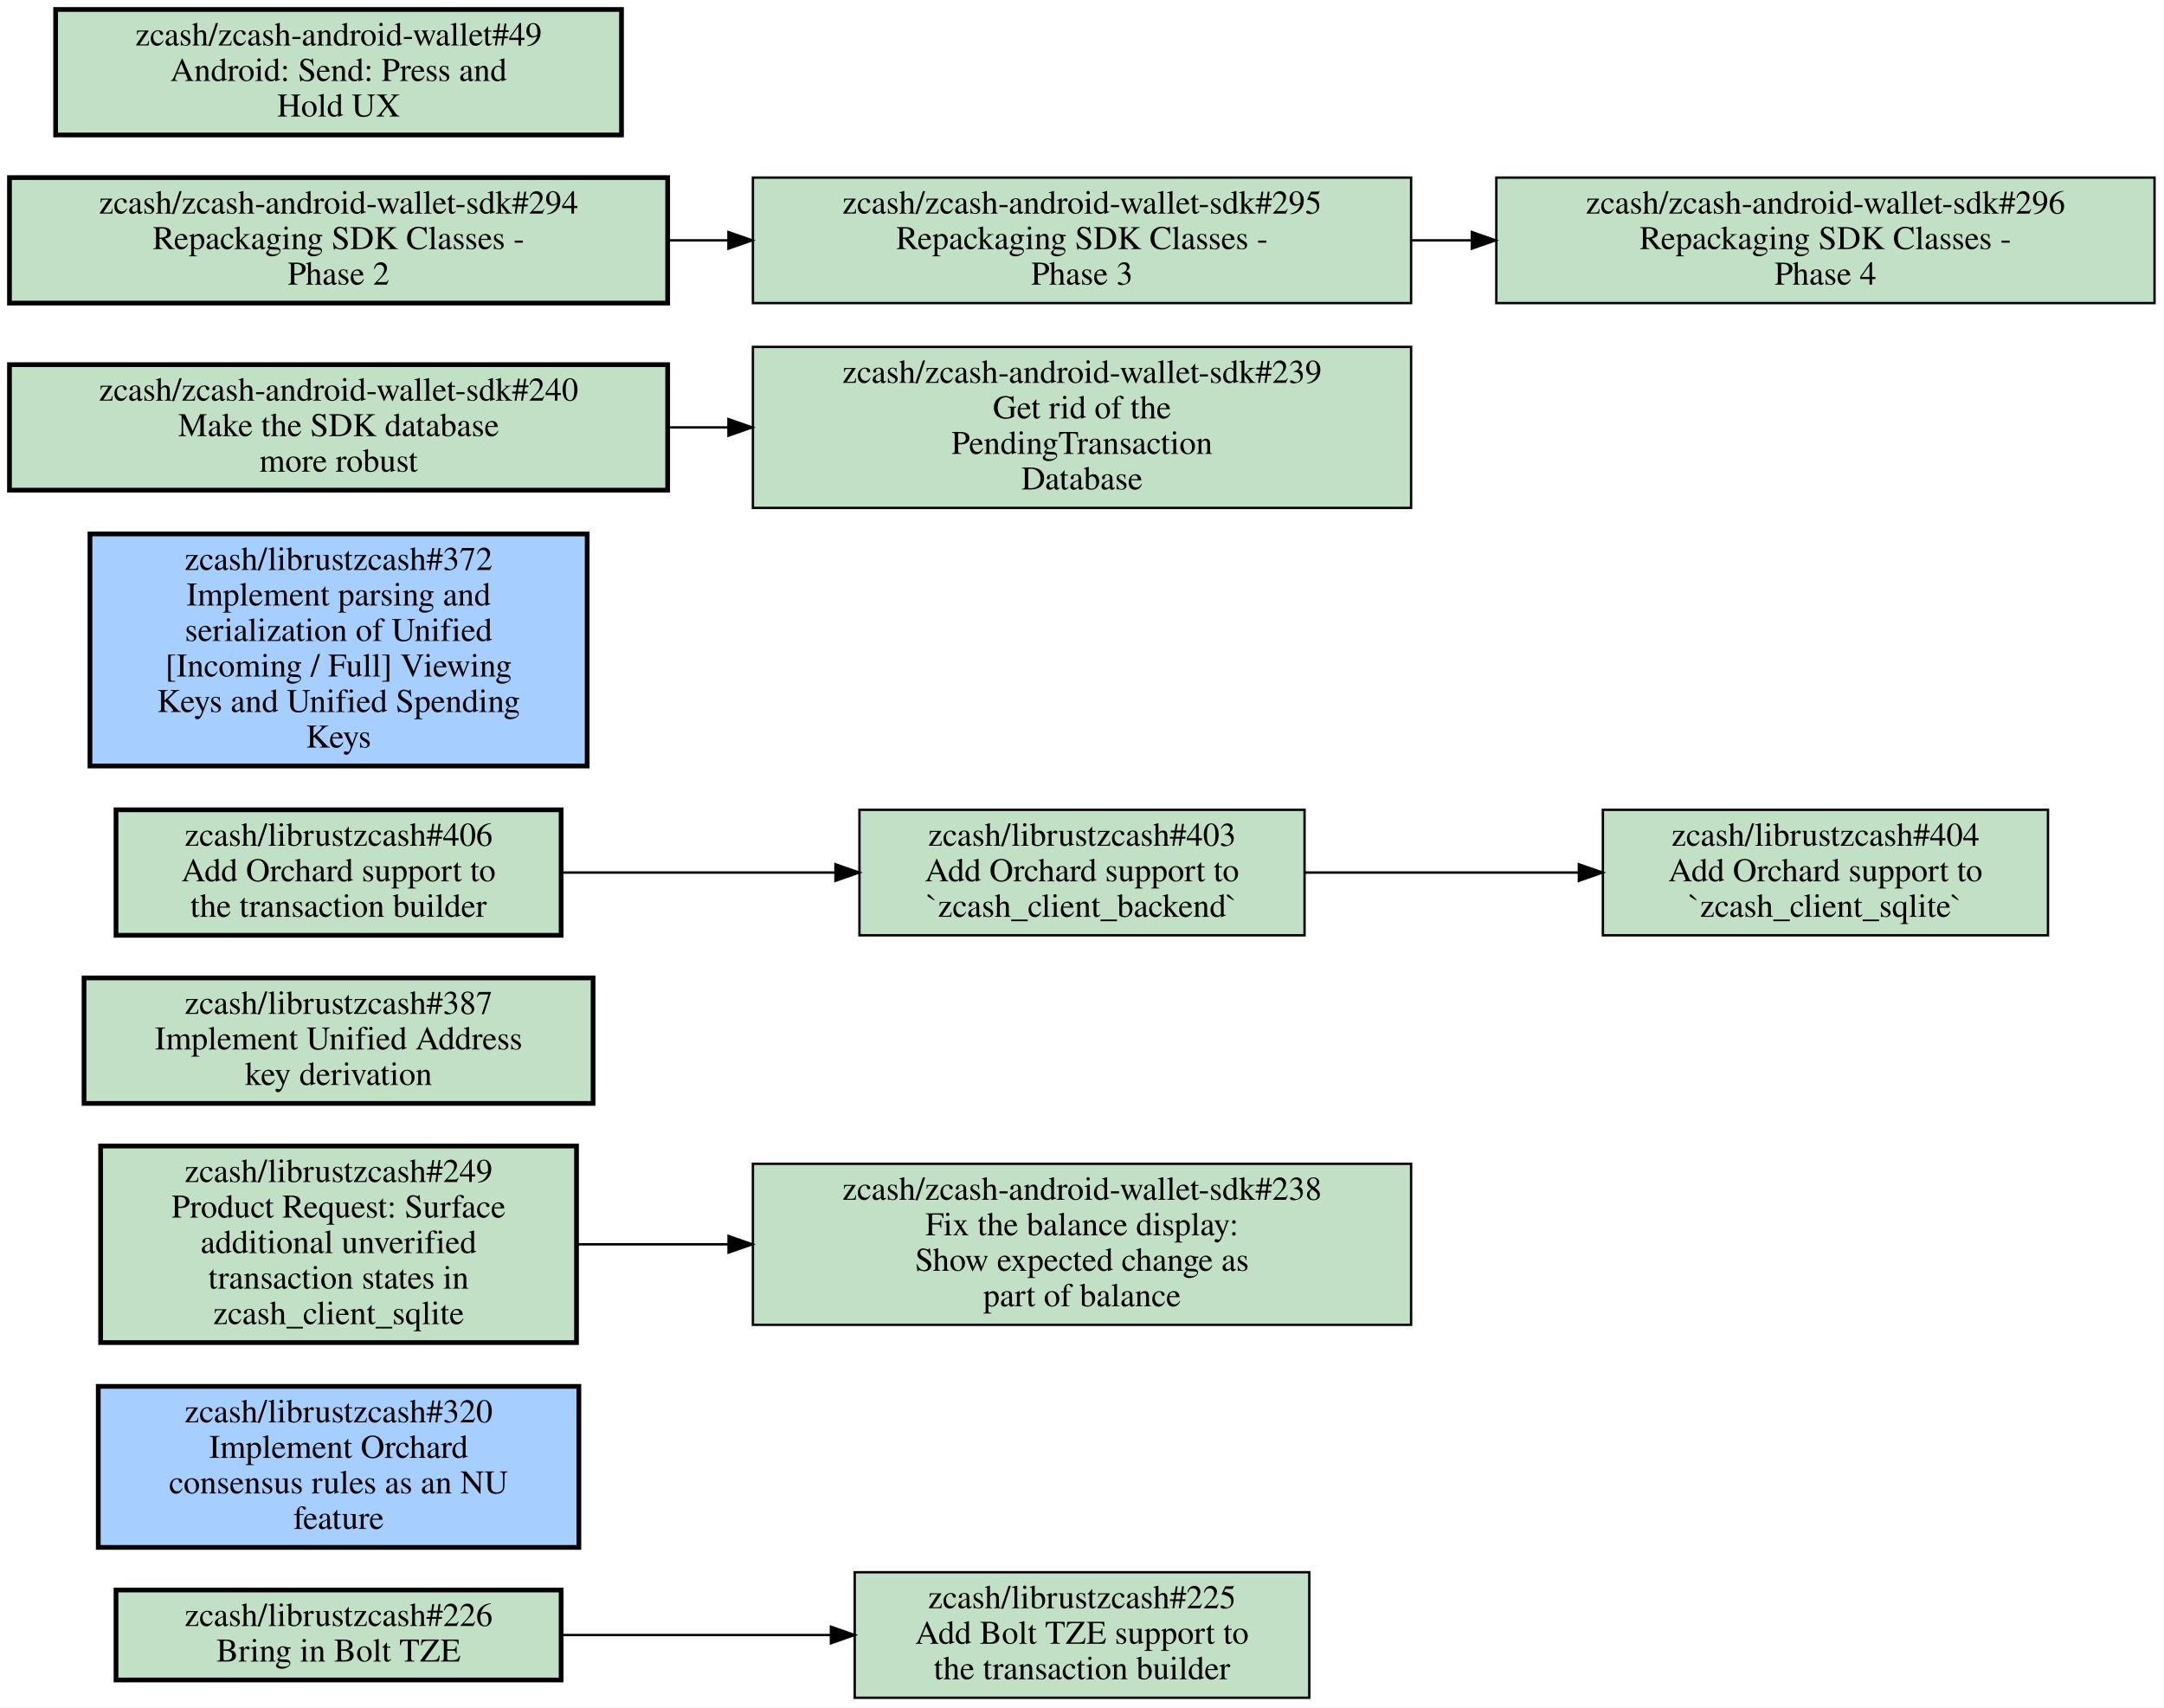
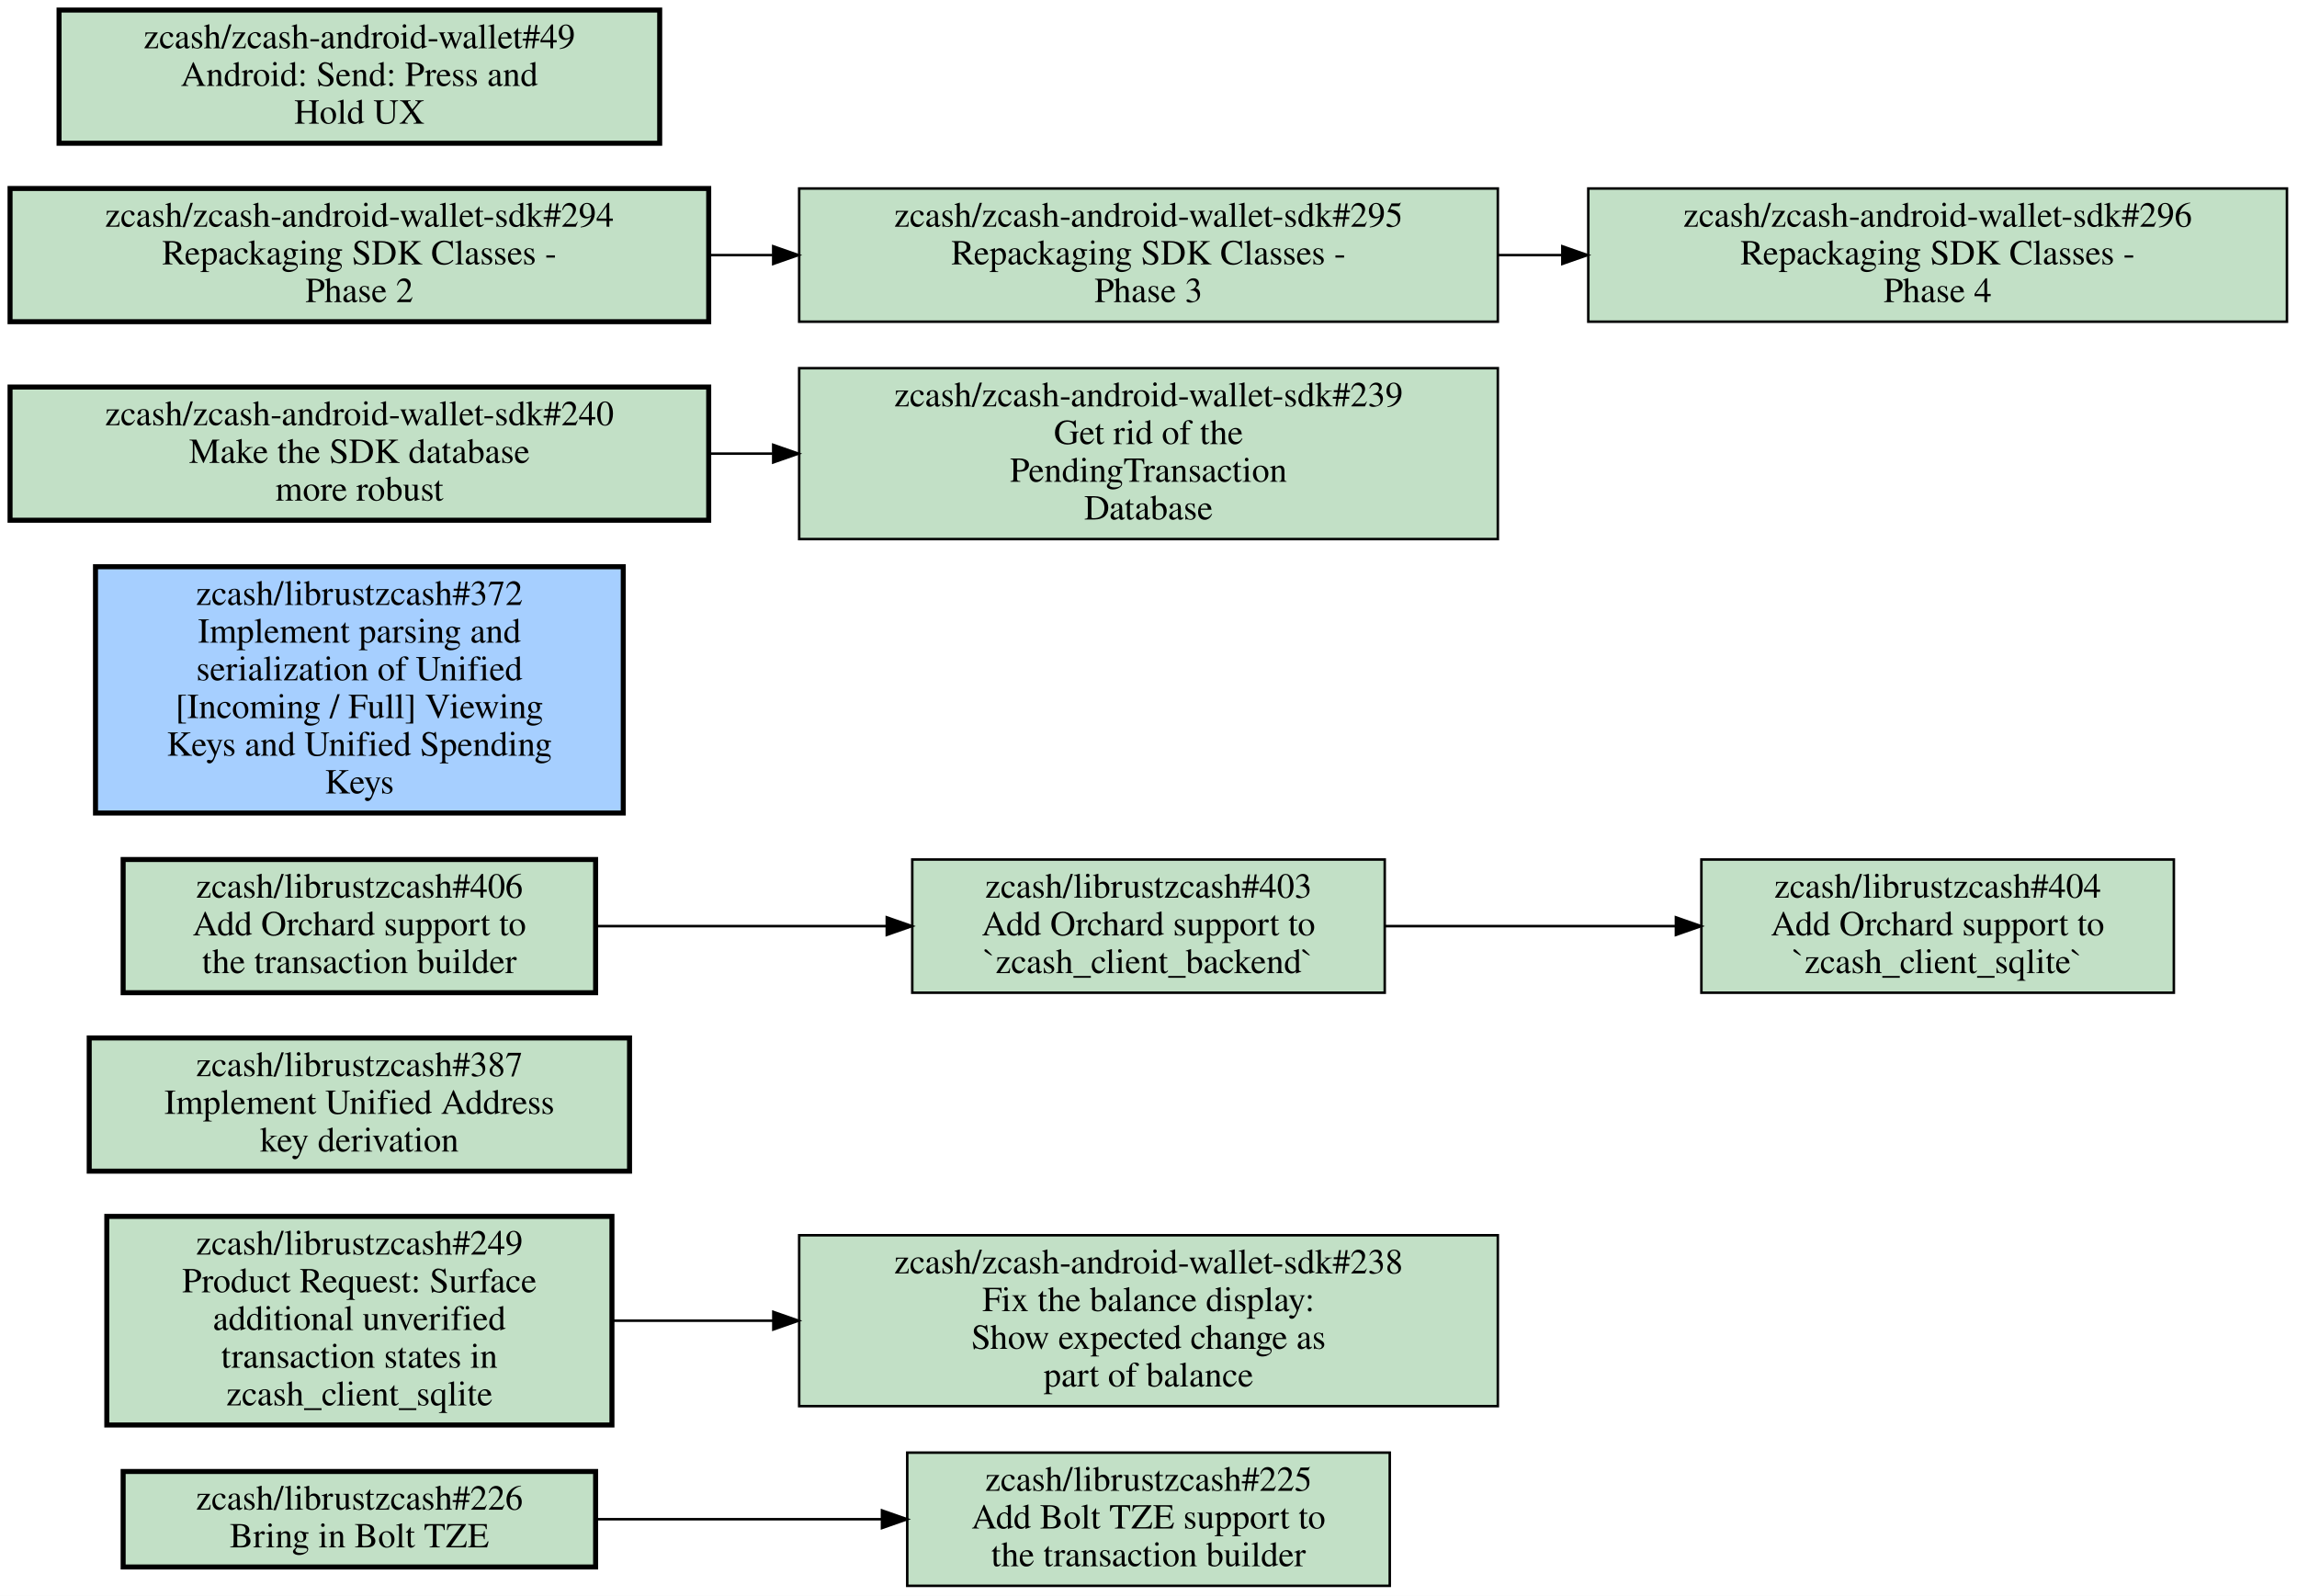
- <svg xmlns="http://www.w3.org/2000/svg" xmlns:xlink="http://www.w3.org/1999/xlink" width="914pt" height="721pt" viewBox="0.00 0.00 914.00 721.00">
-   <g id="graph0" class="graph" transform="scale(1 1) rotate(0) translate(4 717)">
-     <polygon fill="#ffffff" stroke="transparent" points="-4,4 -4,-717 910,-717 910,4 -4,4" />
+ <svg xmlns="http://www.w3.org/2000/svg" xmlns:xlink="http://www.w3.org/1999/xlink" width="914pt" height="635pt" viewBox="0.00 0.00 914.00 635.00">
+   <g id="graph0" class="graph" transform="scale(1 1) rotate(0) translate(4 631)">
+     <polygon fill="#ffffff" stroke="transparent" points="-4,4 -4,-631 910,-631 910,4 -4,4" />
    <g id="node1" class="node">
      <g id="a_node1">
        <a xlink:href="https://github.com/zcash/librustzcash/issues/226" xlink:title="zcash/librustzcash#226&#10;Bring in Bolt TZE" target="_blank">
          <polygon fill="#c2e0c6" stroke="#000000" stroke-width="2" points="233,-45.5 45,-45.5 45,-7.5 233,-7.5 233,-45.5" />
          <text text-anchor="middle" x="139" y="-30.3" font-family="Times,serif" font-size="14.00" fill="#000000">zcash/librustzcash#226</text>
          <text text-anchor="middle" x="139" y="-15.3" font-family="Times,serif" font-size="14.00" fill="#000000">Bring in Bolt TZE</text>
        </a>
      </g>
    </g>
    <g id="node2" class="node">
      <g id="a_node2">
        <a xlink:href="https://github.com/zcash/librustzcash/issues/225" xlink:title="zcash/librustzcash#225&#10;Add Bolt TZE support to&#10;the transaction builder" target="_blank">
          <polygon fill="#c2e0c6" stroke="#000000" points="549,-53 357,-53 357,0 549,0 549,-53" />
          <text text-anchor="middle" x="453" y="-37.8" font-family="Times,serif" font-size="14.00" fill="#000000">zcash/librustzcash#225</text>
          <text text-anchor="middle" x="453" y="-22.8" font-family="Times,serif" font-size="14.00" fill="#000000">Add Bolt TZE support to</text>
          <text text-anchor="middle" x="453" y="-7.8" font-family="Times,serif" font-size="14.00" fill="#000000">the transaction builder</text>
        </a>
      </g>
    </g>
    <g id="edge1" class="edge">
      <path fill="none" stroke="#000000" d="M233.21,-26.5C268.96,-26.5 309.91,-26.5 346.7,-26.5" />
      <polygon fill="#000000" stroke="#000000" points="346.95,-30 356.95,-26.5 346.95,-23 346.95,-30" />
    </g>
    <g id="node3" class="node">
      <g id="a_node3">
-         <a xlink:href="https://github.com/zcash/librustzcash/issues/320" xlink:title="zcash/librustzcash#320&#10;Implement Orchard&#10;consensus rules as an NU&#10;feature" target="_blank">
-           <polygon fill="#a6cfff" stroke="#000000" stroke-width="2" points="240.5,-131.5 37.5,-131.5 37.5,-63.5 240.5,-63.5 240.5,-131.5" />
-           <text text-anchor="middle" x="139" y="-116.3" font-family="Times,serif" font-size="14.00" fill="#000000">zcash/librustzcash#320</text>
-           <text text-anchor="middle" x="139" y="-101.3" font-family="Times,serif" font-size="14.00" fill="#000000">Implement Orchard</text>
-           <text text-anchor="middle" x="139" y="-86.3" font-family="Times,serif" font-size="14.00" fill="#000000">consensus rules as an NU</text>
-           <text text-anchor="middle" x="139" y="-71.3" font-family="Times,serif" font-size="14.00" fill="#000000">feature</text>
+         <a xlink:href="https://github.com/zcash/librustzcash/issues/249" xlink:title="zcash/librustzcash#249&#10;Product Request: Surface&#10;additional unverified&#10;transaction states in&#10;zcash_client_sqlite" target="_blank">
+           <polygon fill="#c2e0c6" stroke="#000000" stroke-width="2" points="239.5,-147 38.5,-147 38.5,-64 239.5,-64 239.5,-147" />
+           <text text-anchor="middle" x="139" y="-131.8" font-family="Times,serif" font-size="14.00" fill="#000000">zcash/librustzcash#249</text>
+           <text text-anchor="middle" x="139" y="-116.8" font-family="Times,serif" font-size="14.00" fill="#000000">Product Request: Surface</text>
+           <text text-anchor="middle" x="139" y="-101.8" font-family="Times,serif" font-size="14.00" fill="#000000">additional unverified</text>
+           <text text-anchor="middle" x="139" y="-86.8" font-family="Times,serif" font-size="14.00" fill="#000000">transaction states in</text>
+           <text text-anchor="middle" x="139" y="-71.8" font-family="Times,serif" font-size="14.00" fill="#000000">zcash_client_sqlite</text>
        </a>
      </g>
    </g>
    <g id="node4" class="node">
      <g id="a_node4">
-         <a xlink:href="https://github.com/zcash/librustzcash/issues/249" xlink:title="zcash/librustzcash#249&#10;Product Request: Surface&#10;additional unverified&#10;transaction states in&#10;zcash_client_sqlite" target="_blank">
-           <polygon fill="#c2e0c6" stroke="#000000" stroke-width="2" points="239.5,-233 38.5,-233 38.5,-150 239.5,-150 239.5,-233" />
-           <text text-anchor="middle" x="139" y="-217.8" font-family="Times,serif" font-size="14.00" fill="#000000">zcash/librustzcash#249</text>
-           <text text-anchor="middle" x="139" y="-202.8" font-family="Times,serif" font-size="14.00" fill="#000000">Product Request: Surface</text>
-           <text text-anchor="middle" x="139" y="-187.8" font-family="Times,serif" font-size="14.00" fill="#000000">additional unverified</text>
-           <text text-anchor="middle" x="139" y="-172.8" font-family="Times,serif" font-size="14.00" fill="#000000">transaction states in</text>
-           <text text-anchor="middle" x="139" y="-157.8" font-family="Times,serif" font-size="14.00" fill="#000000">zcash_client_sqlite</text>
-         </a>
-       </g>
-     </g>
-     <g id="node5" class="node">
-       <g id="a_node5">
        <a xlink:href="https://github.com/zcash/zcash-android-wallet-sdk/issues/238" xlink:title="zcash/zcash-android-wallet-sdk#238&#10;Fix the balance display:&#10;Show expected change as&#10;part of balance" target="_blank">
-           <polygon fill="#c2e0c6" stroke="#000000" points="592,-225.5 314,-225.5 314,-157.5 592,-157.5 592,-225.5" />
-           <text text-anchor="middle" x="453" y="-210.3" font-family="Times,serif" font-size="14.00" fill="#000000">zcash/zcash-android-wallet-sdk#238</text>
-           <text text-anchor="middle" x="453" y="-195.3" font-family="Times,serif" font-size="14.00" fill="#000000">Fix the balance display:</text>
-           <text text-anchor="middle" x="453" y="-180.3" font-family="Times,serif" font-size="14.00" fill="#000000">Show expected change as</text>
-           <text text-anchor="middle" x="453" y="-165.3" font-family="Times,serif" font-size="14.00" fill="#000000">part of balance</text>
+           <polygon fill="#c2e0c6" stroke="#000000" points="592,-139.5 314,-139.5 314,-71.5 592,-71.5 592,-139.5" />
+           <text text-anchor="middle" x="453" y="-124.3" font-family="Times,serif" font-size="14.00" fill="#000000">zcash/zcash-android-wallet-sdk#238</text>
+           <text text-anchor="middle" x="453" y="-109.3" font-family="Times,serif" font-size="14.00" fill="#000000">Fix the balance display:</text>
+           <text text-anchor="middle" x="453" y="-94.3" font-family="Times,serif" font-size="14.00" fill="#000000">Show expected change as</text>
+           <text text-anchor="middle" x="453" y="-79.3" font-family="Times,serif" font-size="14.00" fill="#000000">part of balance</text>
        </a>
      </g>
    </g>
    <g id="edge2" class="edge">
-       <path fill="none" stroke="#000000" d="M239.65,-191.5C260.01,-191.5 281.83,-191.5 303.47,-191.5" />
-       <polygon fill="#000000" stroke="#000000" points="303.72,-195 313.72,-191.5 303.72,-188 303.72,-195" />
+       <path fill="none" stroke="#000000" d="M239.65,-105.5C260.01,-105.5 281.83,-105.5 303.47,-105.5" />
+       <polygon fill="#000000" stroke="#000000" points="303.72,-109 313.72,-105.5 303.72,-102 303.72,-109" />
+     </g>
+     <g id="node5" class="node">
+       <g id="a_node5">
+         <a xlink:href="https://github.com/zcash/librustzcash/issues/387" xlink:title="zcash/librustzcash#387&#10;Implement Unified Address&#10;key derivation" target="_blank">
+           <polygon fill="#c2e0c6" stroke="#000000" stroke-width="2" points="246.5,-218 31.5,-218 31.5,-165 246.5,-165 246.5,-218" />
+           <text text-anchor="middle" x="139" y="-202.8" font-family="Times,serif" font-size="14.00" fill="#000000">zcash/librustzcash#387</text>
+           <text text-anchor="middle" x="139" y="-187.8" font-family="Times,serif" font-size="14.00" fill="#000000">Implement Unified Address</text>
+           <text text-anchor="middle" x="139" y="-172.8" font-family="Times,serif" font-size="14.00" fill="#000000">key derivation</text>
+         </a>
+       </g>
    </g>
    <g id="node6" class="node">
      <g id="a_node6">
-         <a xlink:href="https://github.com/zcash/librustzcash/issues/387" xlink:title="zcash/librustzcash#387&#10;Implement Unified Address&#10;key derivation" target="_blank">
-           <polygon fill="#c2e0c6" stroke="#000000" stroke-width="2" points="246.5,-304 31.5,-304 31.5,-251 246.5,-251 246.5,-304" />
-           <text text-anchor="middle" x="139" y="-288.8" font-family="Times,serif" font-size="14.00" fill="#000000">zcash/librustzcash#387</text>
-           <text text-anchor="middle" x="139" y="-273.8" font-family="Times,serif" font-size="14.00" fill="#000000">Implement Unified Address</text>
-           <text text-anchor="middle" x="139" y="-258.8" font-family="Times,serif" font-size="14.00" fill="#000000">key derivation</text>
+         <a xlink:href="https://github.com/zcash/librustzcash/issues/403" xlink:title="zcash/librustzcash#403&#10;Add Orchard support to&#10;`zcash_client_backend`" target="_blank">
+           <polygon fill="#c2e0c6" stroke="#000000" points="547,-289 359,-289 359,-236 547,-236 547,-289" />
+           <text text-anchor="middle" x="453" y="-273.8" font-family="Times,serif" font-size="14.00" fill="#000000">zcash/librustzcash#403</text>
+           <text text-anchor="middle" x="453" y="-258.8" font-family="Times,serif" font-size="14.00" fill="#000000">Add Orchard support to</text>
+           <text text-anchor="middle" x="453" y="-243.8" font-family="Times,serif" font-size="14.00" fill="#000000">`zcash_client_backend`</text>
        </a>
      </g>
    </g>
    <g id="node7" class="node">
      <g id="a_node7">
-         <a xlink:href="https://github.com/zcash/librustzcash/issues/403" xlink:title="zcash/librustzcash#403&#10;Add Orchard support to&#10;`zcash_client_backend`" target="_blank">
-           <polygon fill="#c2e0c6" stroke="#000000" points="547,-375 359,-375 359,-322 547,-322 547,-375" />
-           <text text-anchor="middle" x="453" y="-359.8" font-family="Times,serif" font-size="14.00" fill="#000000">zcash/librustzcash#403</text>
-           <text text-anchor="middle" x="453" y="-344.8" font-family="Times,serif" font-size="14.00" fill="#000000">Add Orchard support to</text>
-           <text text-anchor="middle" x="453" y="-329.8" font-family="Times,serif" font-size="14.00" fill="#000000">`zcash_client_backend`</text>
-         </a>
-       </g>
-     </g>
-     <g id="node8" class="node">
-       <g id="a_node8">
        <a xlink:href="https://github.com/zcash/librustzcash/issues/404" xlink:title="zcash/librustzcash#404&#10;Add Orchard support to&#10;`zcash_client_sqlite`" target="_blank">
-           <polygon fill="#c2e0c6" stroke="#000000" points="861,-375 673,-375 673,-322 861,-322 861,-375" />
-           <text text-anchor="middle" x="767" y="-359.8" font-family="Times,serif" font-size="14.00" fill="#000000">zcash/librustzcash#404</text>
-           <text text-anchor="middle" x="767" y="-344.8" font-family="Times,serif" font-size="14.00" fill="#000000">Add Orchard support to</text>
-           <text text-anchor="middle" x="767" y="-329.8" font-family="Times,serif" font-size="14.00" fill="#000000">`zcash_client_sqlite`</text>
+           <polygon fill="#c2e0c6" stroke="#000000" points="861,-289 673,-289 673,-236 861,-236 861,-289" />
+           <text text-anchor="middle" x="767" y="-273.8" font-family="Times,serif" font-size="14.00" fill="#000000">zcash/librustzcash#404</text>
+           <text text-anchor="middle" x="767" y="-258.8" font-family="Times,serif" font-size="14.00" fill="#000000">Add Orchard support to</text>
+           <text text-anchor="middle" x="767" y="-243.8" font-family="Times,serif" font-size="14.00" fill="#000000">`zcash_client_sqlite`</text>
        </a>
      </g>
    </g>
    <g id="edge3" class="edge">
-       <path fill="none" stroke="#000000" d="M547.21,-348.5C583.54,-348.5 625.23,-348.5 662.48,-348.5" />
-       <polygon fill="#000000" stroke="#000000" points="662.86,-352 672.86,-348.5 662.86,-345 662.86,-352" />
+       <path fill="none" stroke="#000000" d="M547.21,-262.5C583.54,-262.5 625.23,-262.5 662.48,-262.5" />
+       <polygon fill="#000000" stroke="#000000" points="662.86,-266 672.86,-262.5 662.86,-259 662.86,-266" />
    </g>
-     <g id="node9" class="node">
-       <g id="a_node9">
+     <g id="node8" class="node">
+       <g id="a_node8">
        <a xlink:href="https://github.com/zcash/librustzcash/issues/406" xlink:title="zcash/librustzcash#406&#10;Add Orchard support to&#10;the transaction builder" target="_blank">
-           <polygon fill="#c2e0c6" stroke="#000000" stroke-width="2" points="233,-375 45,-375 45,-322 233,-322 233,-375" />
-           <text text-anchor="middle" x="139" y="-359.8" font-family="Times,serif" font-size="14.00" fill="#000000">zcash/librustzcash#406</text>
-           <text text-anchor="middle" x="139" y="-344.8" font-family="Times,serif" font-size="14.00" fill="#000000">Add Orchard support to</text>
-           <text text-anchor="middle" x="139" y="-329.8" font-family="Times,serif" font-size="14.00" fill="#000000">the transaction builder</text>
+           <polygon fill="#c2e0c6" stroke="#000000" stroke-width="2" points="233,-289 45,-289 45,-236 233,-236 233,-289" />
+           <text text-anchor="middle" x="139" y="-273.8" font-family="Times,serif" font-size="14.00" fill="#000000">zcash/librustzcash#406</text>
+           <text text-anchor="middle" x="139" y="-258.8" font-family="Times,serif" font-size="14.00" fill="#000000">Add Orchard support to</text>
+           <text text-anchor="middle" x="139" y="-243.8" font-family="Times,serif" font-size="14.00" fill="#000000">the transaction builder</text>
        </a>
      </g>
    </g>
    <g id="edge4" class="edge">
-       <path fill="none" stroke="#000000" d="M233.21,-348.5C269.54,-348.5 311.23,-348.5 348.48,-348.5" />
-       <polygon fill="#000000" stroke="#000000" points="348.86,-352 358.86,-348.5 348.86,-345 348.86,-352" />
+       <path fill="none" stroke="#000000" d="M233.21,-262.5C269.54,-262.5 311.23,-262.5 348.48,-262.5" />
+       <polygon fill="#000000" stroke="#000000" points="348.86,-266 358.86,-262.5 348.86,-259 348.86,-266" />
+     </g>
+     <g id="node9" class="node">
+       <g id="a_node9">
+         <a xlink:href="https://github.com/zcash/librustzcash/issues/372" xlink:title="zcash/librustzcash#372&#10;Implement parsing and&#10;serialization of Unified&#10;[Incoming / Full] Viewing&#10;Keys and Unified Spending&#10;Keys" target="_blank">
+           <polygon fill="#a6cfff" stroke="#000000" stroke-width="2" points="244,-405.5 34,-405.5 34,-307.5 244,-307.5 244,-405.5" />
+           <text text-anchor="middle" x="139" y="-390.3" font-family="Times,serif" font-size="14.00" fill="#000000">zcash/librustzcash#372</text>
+           <text text-anchor="middle" x="139" y="-375.3" font-family="Times,serif" font-size="14.00" fill="#000000">Implement parsing and</text>
+           <text text-anchor="middle" x="139" y="-360.3" font-family="Times,serif" font-size="14.00" fill="#000000">serialization of Unified</text>
+           <text text-anchor="middle" x="139" y="-345.3" font-family="Times,serif" font-size="14.00" fill="#000000">[Incoming / Full] Viewing</text>
+           <text text-anchor="middle" x="139" y="-330.3" font-family="Times,serif" font-size="14.00" fill="#000000">Keys and Unified Spending</text>
+           <text text-anchor="middle" x="139" y="-315.3" font-family="Times,serif" font-size="14.00" fill="#000000">Keys</text>
+         </a>
+       </g>
    </g>
    <g id="node10" class="node">
      <g id="a_node10">
-         <a xlink:href="https://github.com/zcash/librustzcash/issues/372" xlink:title="zcash/librustzcash#372&#10;Implement parsing and&#10;serialization of Unified&#10;[Incoming / Full] Viewing&#10;Keys and Unified Spending&#10;Keys" target="_blank">
-           <polygon fill="#a6cfff" stroke="#000000" stroke-width="2" points="244,-491.5 34,-491.5 34,-393.5 244,-393.5 244,-491.5" />
-           <text text-anchor="middle" x="139" y="-476.3" font-family="Times,serif" font-size="14.00" fill="#000000">zcash/librustzcash#372</text>
-           <text text-anchor="middle" x="139" y="-461.3" font-family="Times,serif" font-size="14.00" fill="#000000">Implement parsing and</text>
-           <text text-anchor="middle" x="139" y="-446.3" font-family="Times,serif" font-size="14.00" fill="#000000">serialization of Unified</text>
-           <text text-anchor="middle" x="139" y="-431.3" font-family="Times,serif" font-size="14.00" fill="#000000">[Incoming / Full] Viewing</text>
-           <text text-anchor="middle" x="139" y="-416.3" font-family="Times,serif" font-size="14.00" fill="#000000">Keys and Unified Spending</text>
-           <text text-anchor="middle" x="139" y="-401.3" font-family="Times,serif" font-size="14.00" fill="#000000">Keys</text>
+         <a xlink:href="https://github.com/zcash/zcash-android-wallet-sdk/issues/240" xlink:title="zcash/zcash-android-wallet-sdk#240&#10;Make the SDK database&#10;more robust" target="_blank">
+           <polygon fill="#c2e0c6" stroke="#000000" stroke-width="2" points="278,-477 0,-477 0,-424 278,-424 278,-477" />
+           <text text-anchor="middle" x="139" y="-461.8" font-family="Times,serif" font-size="14.00" fill="#000000">zcash/zcash-android-wallet-sdk#240</text>
+           <text text-anchor="middle" x="139" y="-446.8" font-family="Times,serif" font-size="14.00" fill="#000000">Make the SDK database</text>
+           <text text-anchor="middle" x="139" y="-431.8" font-family="Times,serif" font-size="14.00" fill="#000000">more robust</text>
        </a>
      </g>
    </g>
    <g id="node11" class="node">
      <g id="a_node11">
-         <a xlink:href="https://github.com/zcash/zcash-android-wallet-sdk/issues/240" xlink:title="zcash/zcash-android-wallet-sdk#240&#10;Make the SDK database&#10;more robust" target="_blank">
-           <polygon fill="#c2e0c6" stroke="#000000" stroke-width="2" points="278,-563 0,-563 0,-510 278,-510 278,-563" />
-           <text text-anchor="middle" x="139" y="-547.8" font-family="Times,serif" font-size="14.00" fill="#000000">zcash/zcash-android-wallet-sdk#240</text>
-           <text text-anchor="middle" x="139" y="-532.8" font-family="Times,serif" font-size="14.00" fill="#000000">Make the SDK database</text>
-           <text text-anchor="middle" x="139" y="-517.8" font-family="Times,serif" font-size="14.00" fill="#000000">more robust</text>
-         </a>
-       </g>
-     </g>
-     <g id="node12" class="node">
-       <g id="a_node12">
        <a xlink:href="https://github.com/zcash/zcash-android-wallet-sdk/issues/239" xlink:title="zcash/zcash-android-wallet-sdk#239&#10;Get rid of the&#10;PendingTransaction&#10;Database" target="_blank">
-           <polygon fill="#c2e0c6" stroke="#000000" points="592,-570.5 314,-570.5 314,-502.5 592,-502.5 592,-570.5" />
-           <text text-anchor="middle" x="453" y="-555.3" font-family="Times,serif" font-size="14.00" fill="#000000">zcash/zcash-android-wallet-sdk#239</text>
-           <text text-anchor="middle" x="453" y="-540.3" font-family="Times,serif" font-size="14.00" fill="#000000">Get rid of the</text>
-           <text text-anchor="middle" x="453" y="-525.3" font-family="Times,serif" font-size="14.00" fill="#000000">PendingTransaction</text>
-           <text text-anchor="middle" x="453" y="-510.3" font-family="Times,serif" font-size="14.00" fill="#000000">Database</text>
+           <polygon fill="#c2e0c6" stroke="#000000" points="592,-484.5 314,-484.5 314,-416.5 592,-416.5 592,-484.5" />
+           <text text-anchor="middle" x="453" y="-469.3" font-family="Times,serif" font-size="14.00" fill="#000000">zcash/zcash-android-wallet-sdk#239</text>
+           <text text-anchor="middle" x="453" y="-454.3" font-family="Times,serif" font-size="14.00" fill="#000000">Get rid of the</text>
+           <text text-anchor="middle" x="453" y="-439.3" font-family="Times,serif" font-size="14.00" fill="#000000">PendingTransaction</text>
+           <text text-anchor="middle" x="453" y="-424.3" font-family="Times,serif" font-size="14.00" fill="#000000">Database</text>
        </a>
      </g>
    </g>
    <g id="edge5" class="edge">
-       <path fill="none" stroke="#000000" d="M278.1,-536.5C286.49,-536.5 294.96,-536.5 303.4,-536.5" />
-       <polygon fill="#000000" stroke="#000000" points="303.67,-540 313.67,-536.5 303.67,-533 303.67,-540" />
+       <path fill="none" stroke="#000000" d="M278.1,-450.5C286.49,-450.5 294.96,-450.5 303.4,-450.5" />
+       <polygon fill="#000000" stroke="#000000" points="303.67,-454 313.67,-450.5 303.67,-447 303.67,-454" />
+     </g>
+     <g id="node12" class="node">
+       <g id="a_node12">
+         <a xlink:href="https://github.com/zcash/zcash-android-wallet-sdk/issues/294" xlink:title="zcash/zcash-android-wallet-sdk#294&#10;Repackaging SDK Classes -&#10;Phase 2" target="_blank">
+           <polygon fill="#c2e0c6" stroke="#000000" stroke-width="2" points="278,-556 0,-556 0,-503 278,-503 278,-556" />
+           <text text-anchor="middle" x="139" y="-540.8" font-family="Times,serif" font-size="14.00" fill="#000000">zcash/zcash-android-wallet-sdk#294</text>
+           <text text-anchor="middle" x="139" y="-525.8" font-family="Times,serif" font-size="14.00" fill="#000000">Repackaging SDK Classes -</text>
+           <text text-anchor="middle" x="139" y="-510.8" font-family="Times,serif" font-size="14.00" fill="#000000">Phase 2</text>
+         </a>
+       </g>
    </g>
    <g id="node13" class="node">
      <g id="a_node13">
-         <a xlink:href="https://github.com/zcash/zcash-android-wallet-sdk/issues/294" xlink:title="zcash/zcash-android-wallet-sdk#294&#10;Repackaging SDK Classes -&#10;Phase 2" target="_blank">
-           <polygon fill="#c2e0c6" stroke="#000000" stroke-width="2" points="278,-642 0,-642 0,-589 278,-589 278,-642" />
-           <text text-anchor="middle" x="139" y="-626.8" font-family="Times,serif" font-size="14.00" fill="#000000">zcash/zcash-android-wallet-sdk#294</text>
-           <text text-anchor="middle" x="139" y="-611.8" font-family="Times,serif" font-size="14.00" fill="#000000">Repackaging SDK Classes -</text>
-           <text text-anchor="middle" x="139" y="-596.8" font-family="Times,serif" font-size="14.00" fill="#000000">Phase 2</text>
-         </a>
-       </g>
-     </g>
-     <g id="node14" class="node">
-       <g id="a_node14">
        <a xlink:href="https://github.com/zcash/zcash-android-wallet-sdk/issues/295" xlink:title="zcash/zcash-android-wallet-sdk#295&#10;Repackaging SDK Classes -&#10;Phase 3" target="_blank">
-           <polygon fill="#c2e0c6" stroke="#000000" points="592,-642 314,-642 314,-589 592,-589 592,-642" />
-           <text text-anchor="middle" x="453" y="-626.8" font-family="Times,serif" font-size="14.00" fill="#000000">zcash/zcash-android-wallet-sdk#295</text>
-           <text text-anchor="middle" x="453" y="-611.8" font-family="Times,serif" font-size="14.00" fill="#000000">Repackaging SDK Classes -</text>
-           <text text-anchor="middle" x="453" y="-596.8" font-family="Times,serif" font-size="14.00" fill="#000000">Phase 3</text>
+           <polygon fill="#c2e0c6" stroke="#000000" points="592,-556 314,-556 314,-503 592,-503 592,-556" />
+           <text text-anchor="middle" x="453" y="-540.8" font-family="Times,serif" font-size="14.00" fill="#000000">zcash/zcash-android-wallet-sdk#295</text>
+           <text text-anchor="middle" x="453" y="-525.8" font-family="Times,serif" font-size="14.00" fill="#000000">Repackaging SDK Classes -</text>
+           <text text-anchor="middle" x="453" y="-510.8" font-family="Times,serif" font-size="14.00" fill="#000000">Phase 3</text>
        </a>
      </g>
    </g>
    <g id="edge6" class="edge">
-       <path fill="none" stroke="#000000" d="M278.1,-615.5C286.49,-615.5 294.96,-615.5 303.4,-615.5" />
-       <polygon fill="#000000" stroke="#000000" points="303.67,-619 313.67,-615.5 303.67,-612 303.67,-619" />
+       <path fill="none" stroke="#000000" d="M278.1,-529.5C286.49,-529.5 294.96,-529.5 303.4,-529.5" />
+       <polygon fill="#000000" stroke="#000000" points="303.67,-533 313.67,-529.5 303.67,-526 303.67,-533" />
    </g>
-     <g id="node15" class="node">
-       <g id="a_node15">
+     <g id="node14" class="node">
+       <g id="a_node14">
        <a xlink:href="https://github.com/zcash/zcash-android-wallet-sdk/issues/296" xlink:title="zcash/zcash-android-wallet-sdk#296&#10;Repackaging SDK Classes -&#10;Phase 4" target="_blank">
-           <polygon fill="#c2e0c6" stroke="#000000" points="906,-642 628,-642 628,-589 906,-589 906,-642" />
-           <text text-anchor="middle" x="767" y="-626.8" font-family="Times,serif" font-size="14.00" fill="#000000">zcash/zcash-android-wallet-sdk#296</text>
-           <text text-anchor="middle" x="767" y="-611.8" font-family="Times,serif" font-size="14.00" fill="#000000">Repackaging SDK Classes -</text>
-           <text text-anchor="middle" x="767" y="-596.8" font-family="Times,serif" font-size="14.00" fill="#000000">Phase 4</text>
+           <polygon fill="#c2e0c6" stroke="#000000" points="906,-556 628,-556 628,-503 906,-503 906,-556" />
+           <text text-anchor="middle" x="767" y="-540.8" font-family="Times,serif" font-size="14.00" fill="#000000">zcash/zcash-android-wallet-sdk#296</text>
+           <text text-anchor="middle" x="767" y="-525.8" font-family="Times,serif" font-size="14.00" fill="#000000">Repackaging SDK Classes -</text>
+           <text text-anchor="middle" x="767" y="-510.8" font-family="Times,serif" font-size="14.00" fill="#000000">Phase 4</text>
        </a>
      </g>
    </g>
    <g id="edge7" class="edge">
-       <path fill="none" stroke="#000000" d="M592.1,-615.5C600.49,-615.5 608.96,-615.5 617.4,-615.5" />
-       <polygon fill="#000000" stroke="#000000" points="617.67,-619 627.67,-615.5 617.67,-612 617.67,-619" />
+       <path fill="none" stroke="#000000" d="M592.1,-529.5C600.49,-529.5 608.96,-529.5 617.4,-529.5" />
+       <polygon fill="#000000" stroke="#000000" points="617.67,-533 627.67,-529.5 617.67,-526 617.67,-533" />
    </g>
-     <g id="node16" class="node">
-       <g id="a_node16">
+     <g id="node15" class="node">
+       <g id="a_node15">
        <a xlink:href="https://github.com/zcash/zcash-android-wallet/issues/49" xlink:title="zcash/zcash-android-wallet#49&#10;Android: Send: Press and&#10;Hold UX" target="_blank">
-           <polygon fill="#c2e0c6" stroke="#000000" stroke-width="2" points="258.5,-713 19.5,-713 19.5,-660 258.5,-660 258.5,-713" />
-           <text text-anchor="middle" x="139" y="-697.8" font-family="Times,serif" font-size="14.00" fill="#000000">zcash/zcash-android-wallet#49</text>
-           <text text-anchor="middle" x="139" y="-682.8" font-family="Times,serif" font-size="14.00" fill="#000000">Android: Send: Press and</text>
-           <text text-anchor="middle" x="139" y="-667.8" font-family="Times,serif" font-size="14.00" fill="#000000">Hold UX</text>
+           <polygon fill="#c2e0c6" stroke="#000000" stroke-width="2" points="258.5,-627 19.5,-627 19.5,-574 258.5,-574 258.5,-627" />
+           <text text-anchor="middle" x="139" y="-611.8" font-family="Times,serif" font-size="14.00" fill="#000000">zcash/zcash-android-wallet#49</text>
+           <text text-anchor="middle" x="139" y="-596.8" font-family="Times,serif" font-size="14.00" fill="#000000">Android: Send: Press and</text>
+           <text text-anchor="middle" x="139" y="-581.8" font-family="Times,serif" font-size="14.00" fill="#000000">Hold UX</text>
        </a>
      </g>
    </g>
  </g>
</svg>
